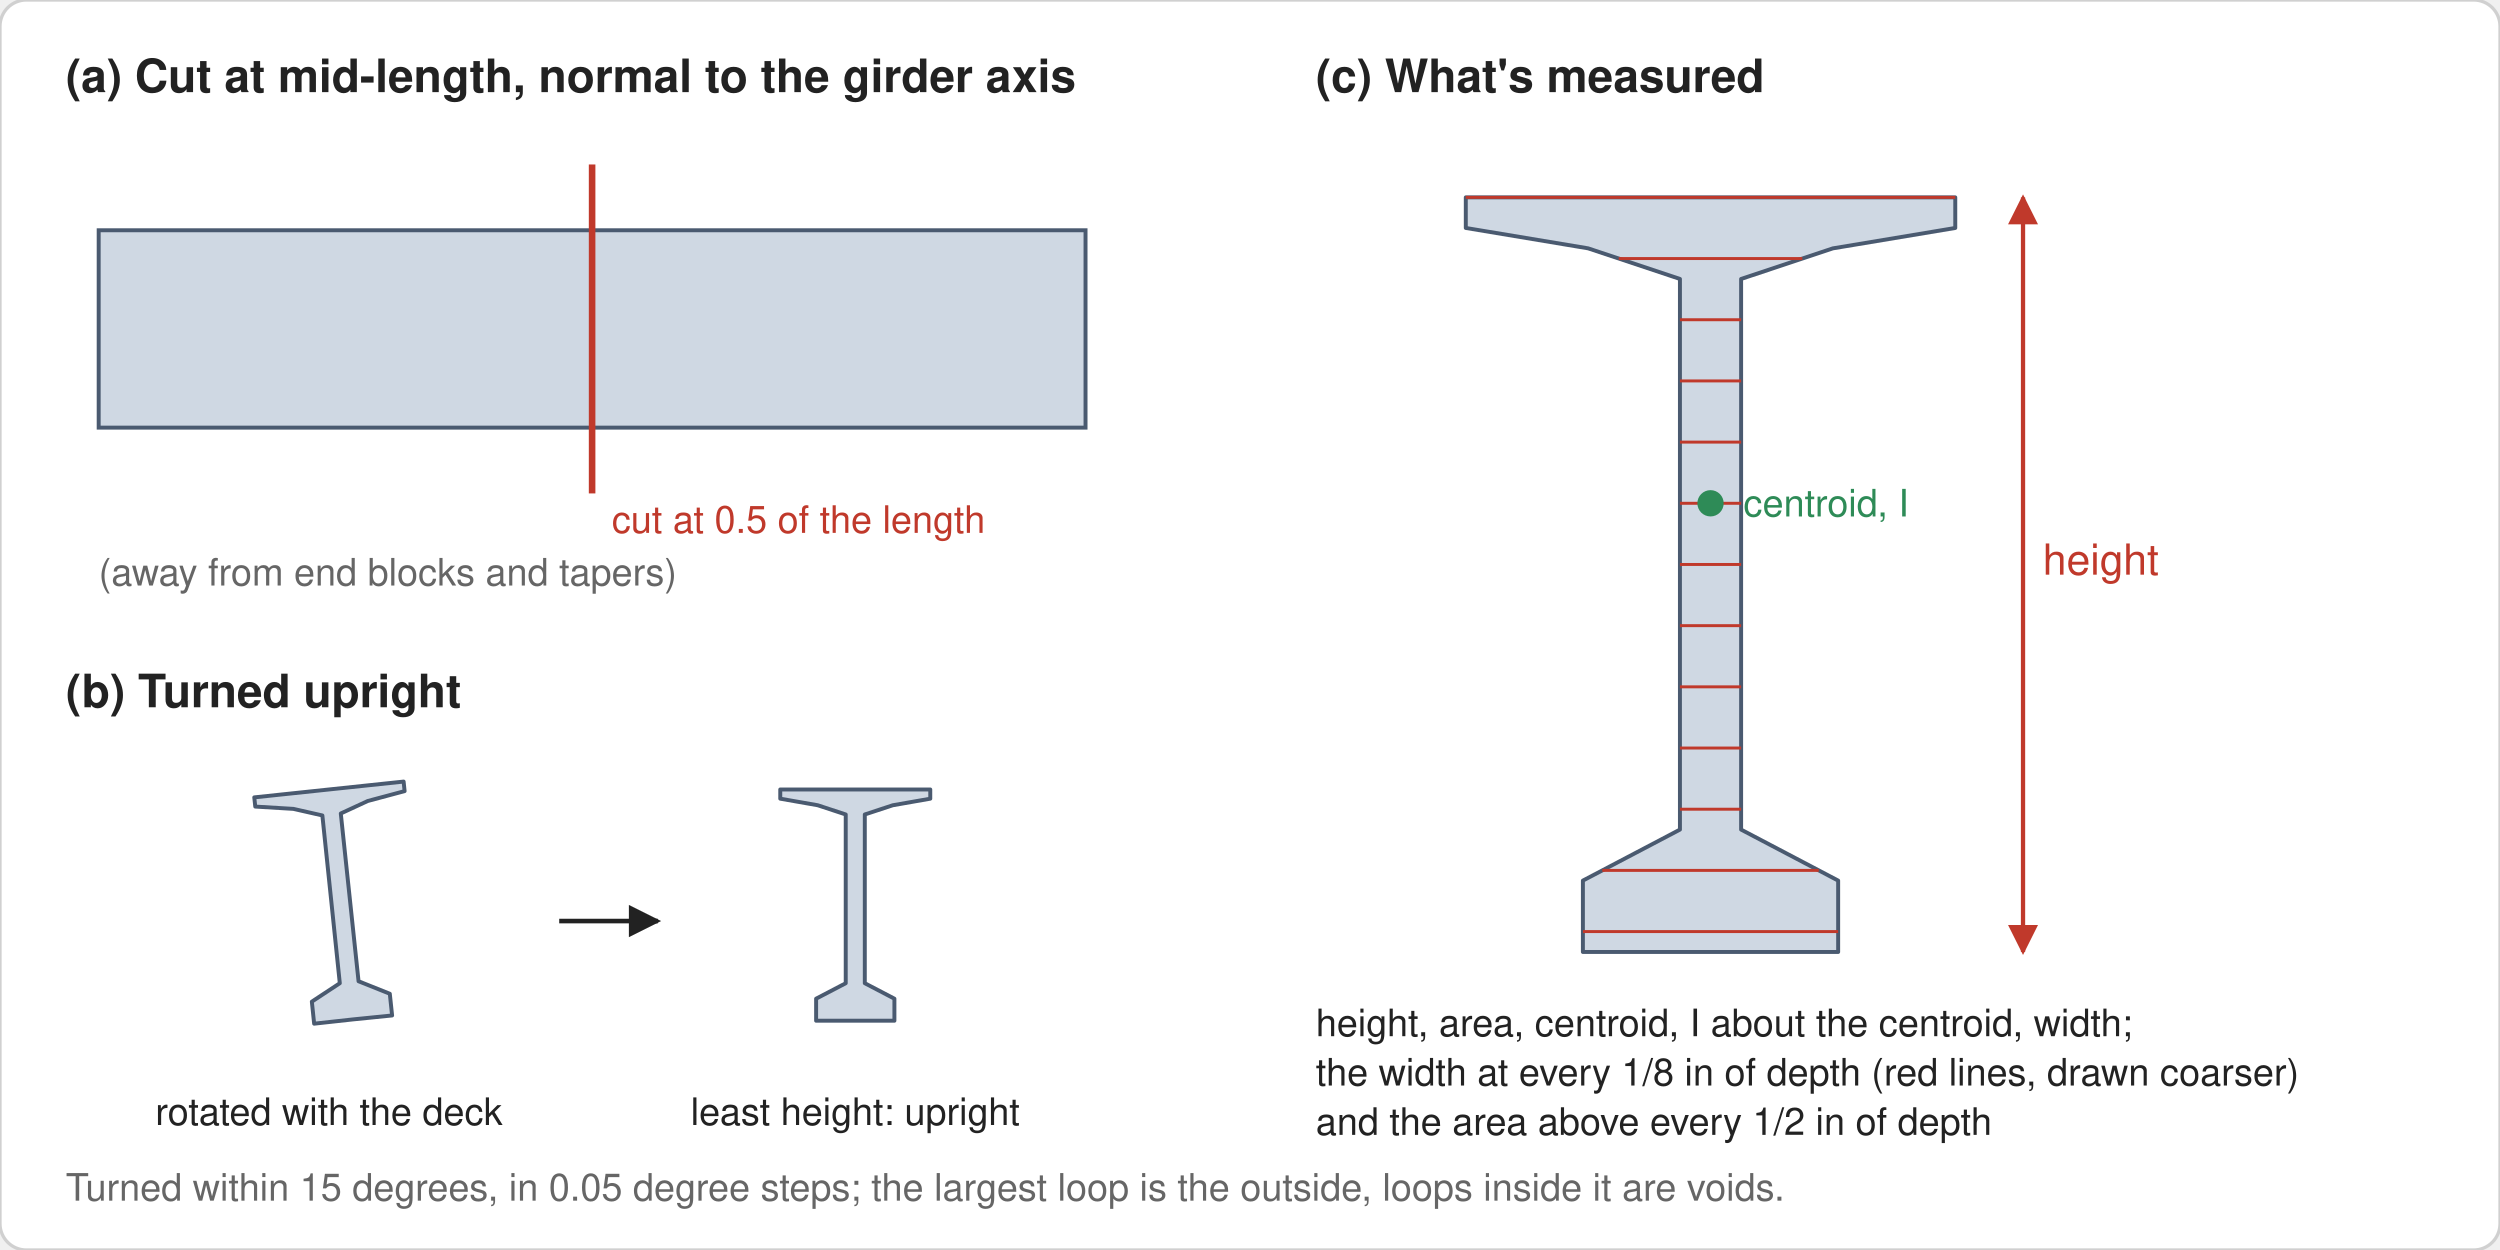
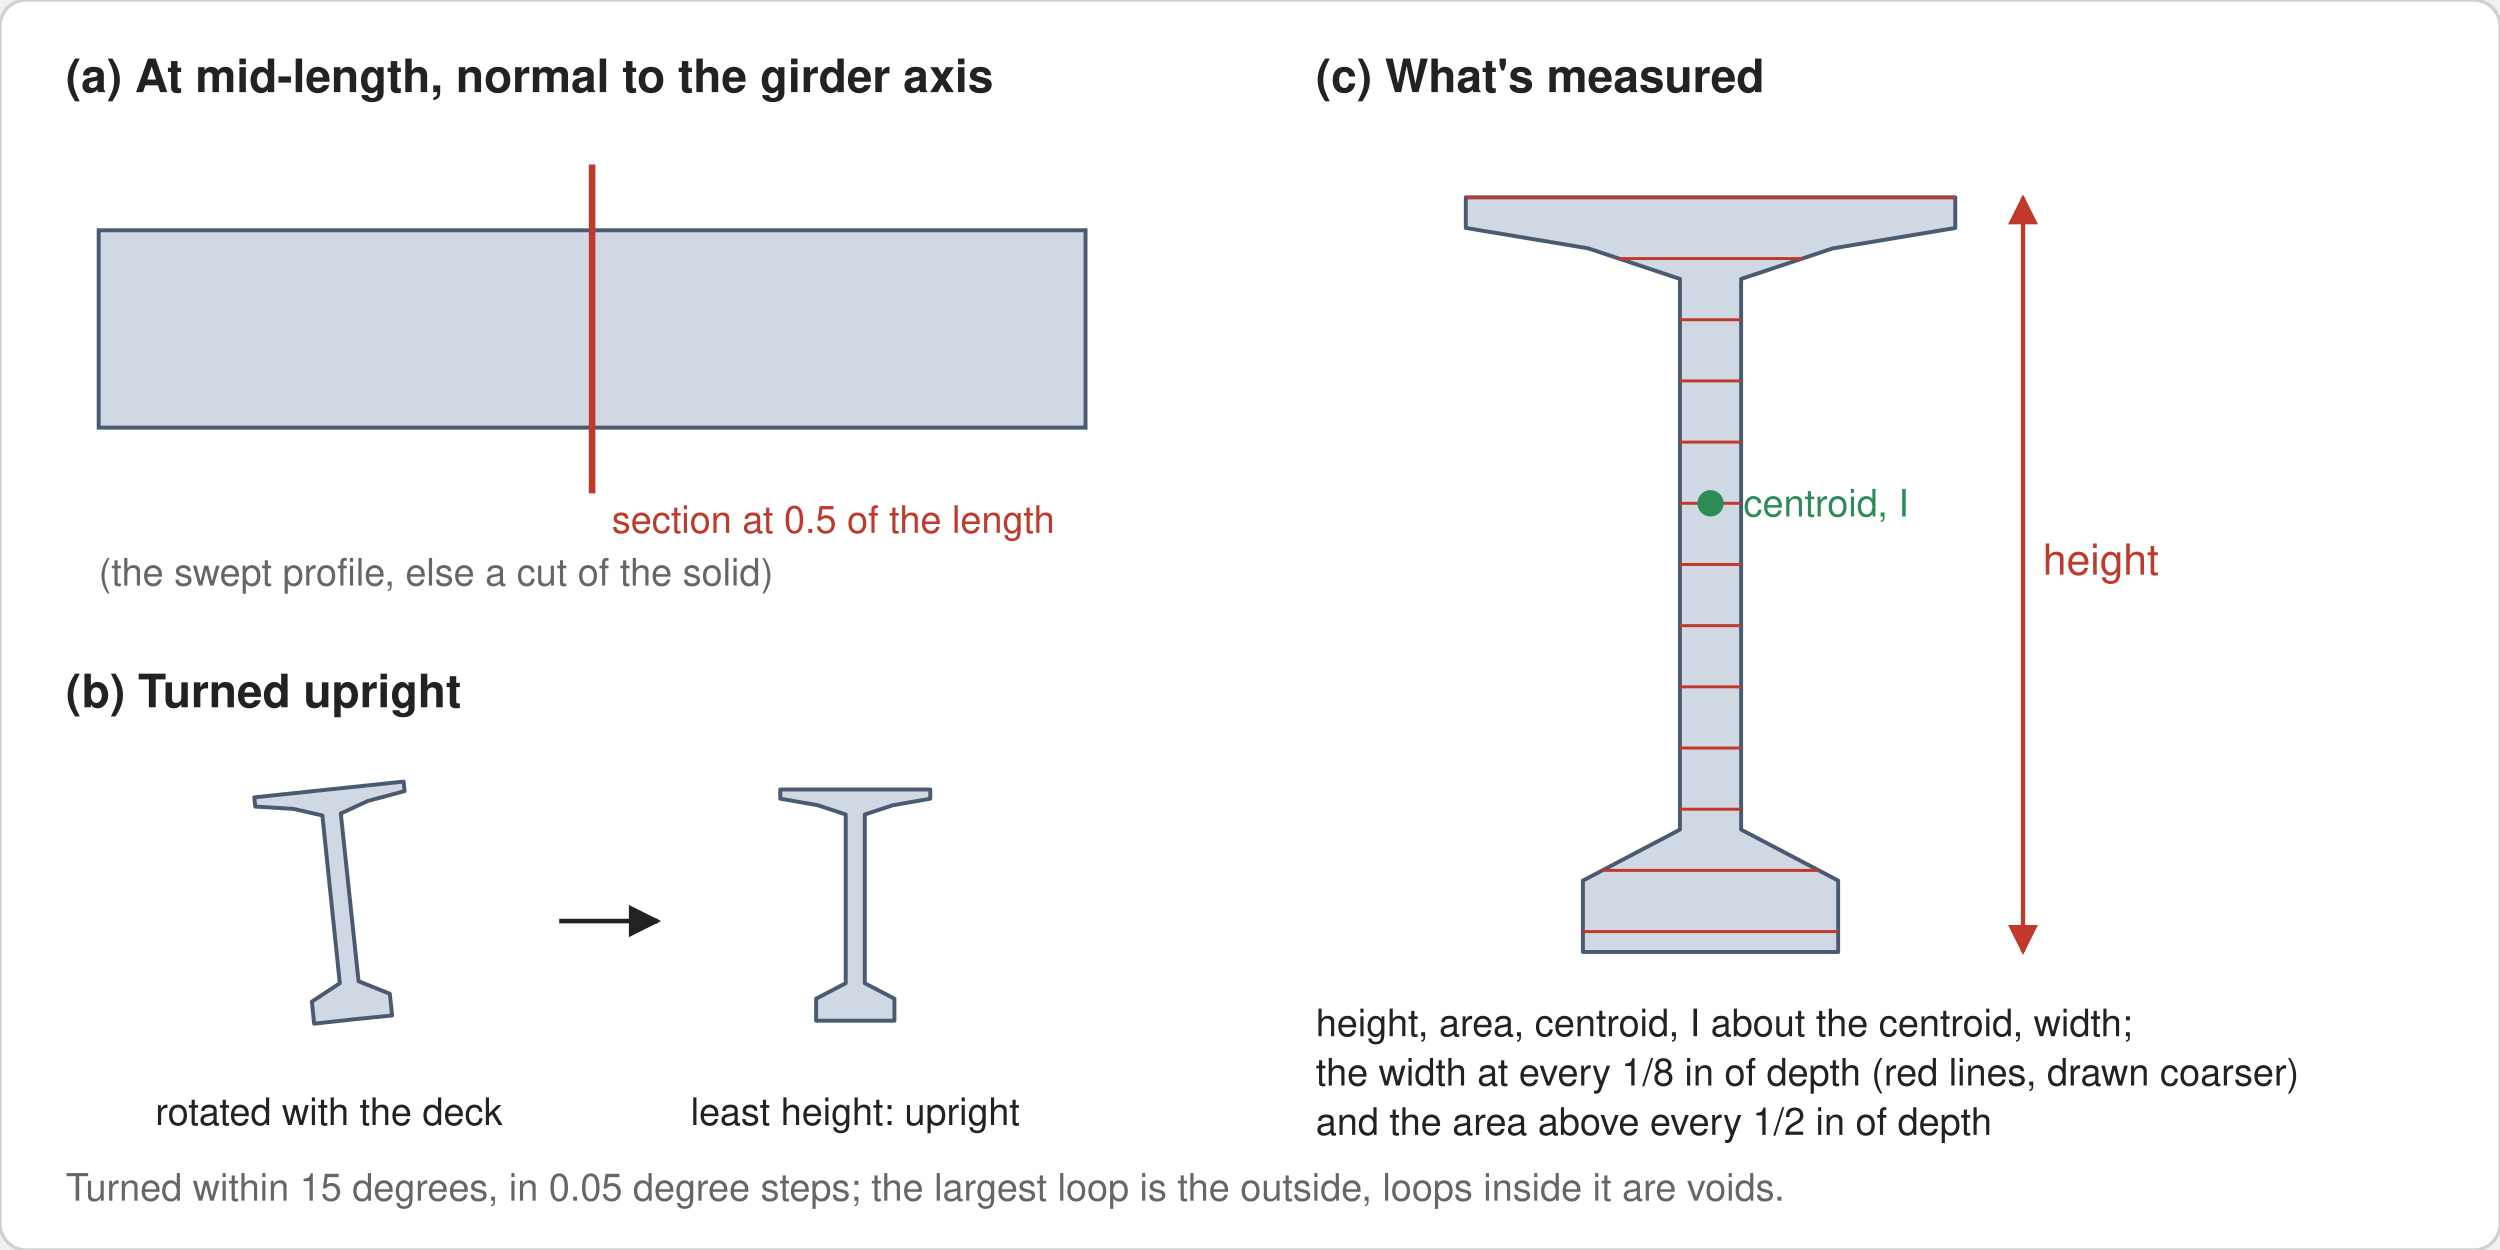
- <svg xmlns="http://www.w3.org/2000/svg" viewBox="0 0 760 380" width="760" height="380" role="img" aria-label="Girder section cut and measures">
+ <svg xmlns="http://www.w3.org/2000/svg" viewBox="0 0 760 380" width="760" height="380" role="img" aria-label="Girder section and measures">
  <style>
  text { font-family: 'Segoe UI', Helvetica, Arial, sans-serif; font-size: 13px; fill: #222; }
  .muted { fill: #666; }
  .small { font-size: 11.5px; }
  .title { font-weight: 600; font-size: 14px; }
  .meas { fill: #c0392b; }
  .align { fill: #1f6fb2; }
  .green { fill: #2e8b57; }
  .steel { fill: #8a5a2b; }
  .orange { fill: #d4801f; }
  .mid { text-anchor: middle; }
  .end { text-anchor: end; }
</style>
  <defs>
    <marker id="arrow" viewBox="0 0 10 10" refX="9" refY="5" markerWidth="7" markerHeight="7" orient="auto-start-reverse">
      <path d="M0,0 L10,5 L0,10 z" fill="#c0392b" />
    </marker>
    <marker id="arrow-ink" viewBox="0 0 10 10" refX="9" refY="5" markerWidth="7" markerHeight="7" orient="auto-start-reverse">
      <path d="M0,0 L10,5 L0,10 z" fill="#222" />
    </marker>
    <marker id="arrow-align" viewBox="0 0 10 10" refX="9" refY="5" markerWidth="7" markerHeight="7" orient="auto-start-reverse">
      <path d="M0,0 L10,5 L0,10 z" fill="#1f6fb2" />
    </marker>
    <marker id="arrow-green" viewBox="0 0 10 10" refX="9" refY="5" markerWidth="7" markerHeight="7" orient="auto-start-reverse">
      <path d="M0,0 L10,5 L0,10 z" fill="#2e8b57" />
    </marker>
  </defs>
  <rect x="0" y="0" width="760" height="380" rx="8" fill="#ffffff" stroke="#d0d0d0" />
-   <text x="20.0" y="28.0" class="title">(a) Cut at mid-length, normal to the girder axis</text>
+   <text x="20.0" y="28.0" class="title">(a) At mid-length, normal to the girder axis</text>
  <rect x="30.0" y="70.0" width="300.0" height="60.0" rx="0" fill="#cfd8e3" stroke="#4a5a70" stroke-width="1.2" />
  <line x1="180.0" y1="50.0" x2="180.0" y2="150.0" stroke="#c0392b" stroke-width="2" />
-   <text x="186.0" y="162.0" class="meas small">cut at 0.5 of the length</text>
-   <text x="30.0" y="178.0" class="muted small">(away from end blocks and tapers)</text>
+   <text x="186.0" y="162.0" class="meas small">section at 0.5 of the length</text>
+   <text x="30.0" y="178.0" class="muted small">(the swept profile, else a cut of the solid)</text>
  <text x="20.0" y="215.0" class="title">(b) Turned upright</text>
  <polygon points="100.0,240.0 77.3,242.4 77.6,245.2 89.2,245.9 98.0,247.9 103.3,298.9 94.8,304.5 95.5,311.2 107.3,309.9 119.2,308.7 118.5,302.1 109.0,298.3 103.6,247.3 111.8,243.5 123.0,240.5 122.7,237.6" fill="#cfd8e3" stroke="#4a5a70" stroke-width="1.2" stroke-linejoin="round" />
  <text x="100.0" y="342.0" class="small" text-anchor="middle">rotated with the deck</text>
  <line x1="170.0" y1="280.0" x2="200.0" y2="280.0" stroke="#222" stroke-width="1.4" marker-end="url(#arrow-ink)" />
  <polygon points="260.0,240.0 237.2,240.0 237.2,242.8 248.6,244.8 257.1,247.6 257.1,298.9 248.1,303.6 248.1,310.3 260.0,310.3 271.9,310.3 271.9,303.6 262.9,298.9 262.9,247.6 271.4,244.8 282.8,242.8 282.8,240.0" fill="#cfd8e3" stroke="#4a5a70" stroke-width="1.2" stroke-linejoin="round" />
  <text x="260.0" y="342.0" class="small" text-anchor="middle">least height: upright</text>
  <text x="20.0" y="365.0" class="muted small">Turned within 15 degrees, in 0.05 degree steps; the largest loop is the outside, loops inside it are voids.</text>
  <text x="400.0" y="28.0" class="title">(c) What's measured</text>
  <polygon points="520.0,60.0 445.6,60.0 445.6,69.3 482.8,75.5 510.7,84.8 510.7,252.2 481.2,267.7 481.2,289.4 520.0,289.4 558.8,289.4 558.8,267.7 529.3,252.2 529.3,84.8 557.2,75.5 594.4,69.3 594.4,60.0" fill="#cfd8e3" stroke="#4a5a70" stroke-width="1.2" stroke-linejoin="round" />
  <line x1="445.6" y1="60.0" x2="594.4" y2="60.0" stroke="#c0392b" stroke-width="0.9" />
  <line x1="492.1" y1="78.6" x2="547.9" y2="78.6" stroke="#c0392b" stroke-width="0.9" />
  <line x1="510.7" y1="97.2" x2="529.3" y2="97.2" stroke="#c0392b" stroke-width="0.9" />
  <line x1="510.7" y1="115.8" x2="529.3" y2="115.8" stroke="#c0392b" stroke-width="0.9" />
  <line x1="510.7" y1="134.4" x2="529.3" y2="134.4" stroke="#c0392b" stroke-width="0.9" />
  <line x1="510.7" y1="153.0" x2="529.3" y2="153.0" stroke="#c0392b" stroke-width="0.9" />
  <line x1="510.7" y1="171.6" x2="529.3" y2="171.6" stroke="#c0392b" stroke-width="0.9" />
  <line x1="510.7" y1="190.2" x2="529.3" y2="190.2" stroke="#c0392b" stroke-width="0.9" />
  <line x1="510.7" y1="208.8" x2="529.3" y2="208.8" stroke="#c0392b" stroke-width="0.9" />
  <line x1="510.7" y1="227.4" x2="529.3" y2="227.4" stroke="#c0392b" stroke-width="0.9" />
  <line x1="510.7" y1="246.0" x2="529.3" y2="246.0" stroke="#c0392b" stroke-width="0.9" />
  <line x1="487.1" y1="264.6" x2="552.9" y2="264.6" stroke="#c0392b" stroke-width="0.9" />
  <line x1="481.2" y1="283.2" x2="558.8" y2="283.2" stroke="#c0392b" stroke-width="0.9" />
  <line x1="615.0" y1="60.0" x2="615.0" y2="289.4" stroke="#c0392b" stroke-width="1.3" marker-end="url(#arrow)" marker-start="url(#arrow)" />
  <text x="621.0" y="174.7" class="meas" text-anchor="start">height</text>
  <circle cx="520.0" cy="153.0" r="4" fill="#2e8b57" stroke="none" stroke-width="1" />
  <text x="530.0" y="157.0" class="green small">centroid, I</text>
  <text x="400.0" y="315.0" class="small">height, area, centroid, I about the centroid, width;</text>
  <text x="400.0" y="330.0" class="small">the width at every 1/8 in of depth (red lines, drawn coarser)</text>
  <text x="400.0" y="345.0" class="small">and the area above every 1/2 in of depth</text>
</svg>
